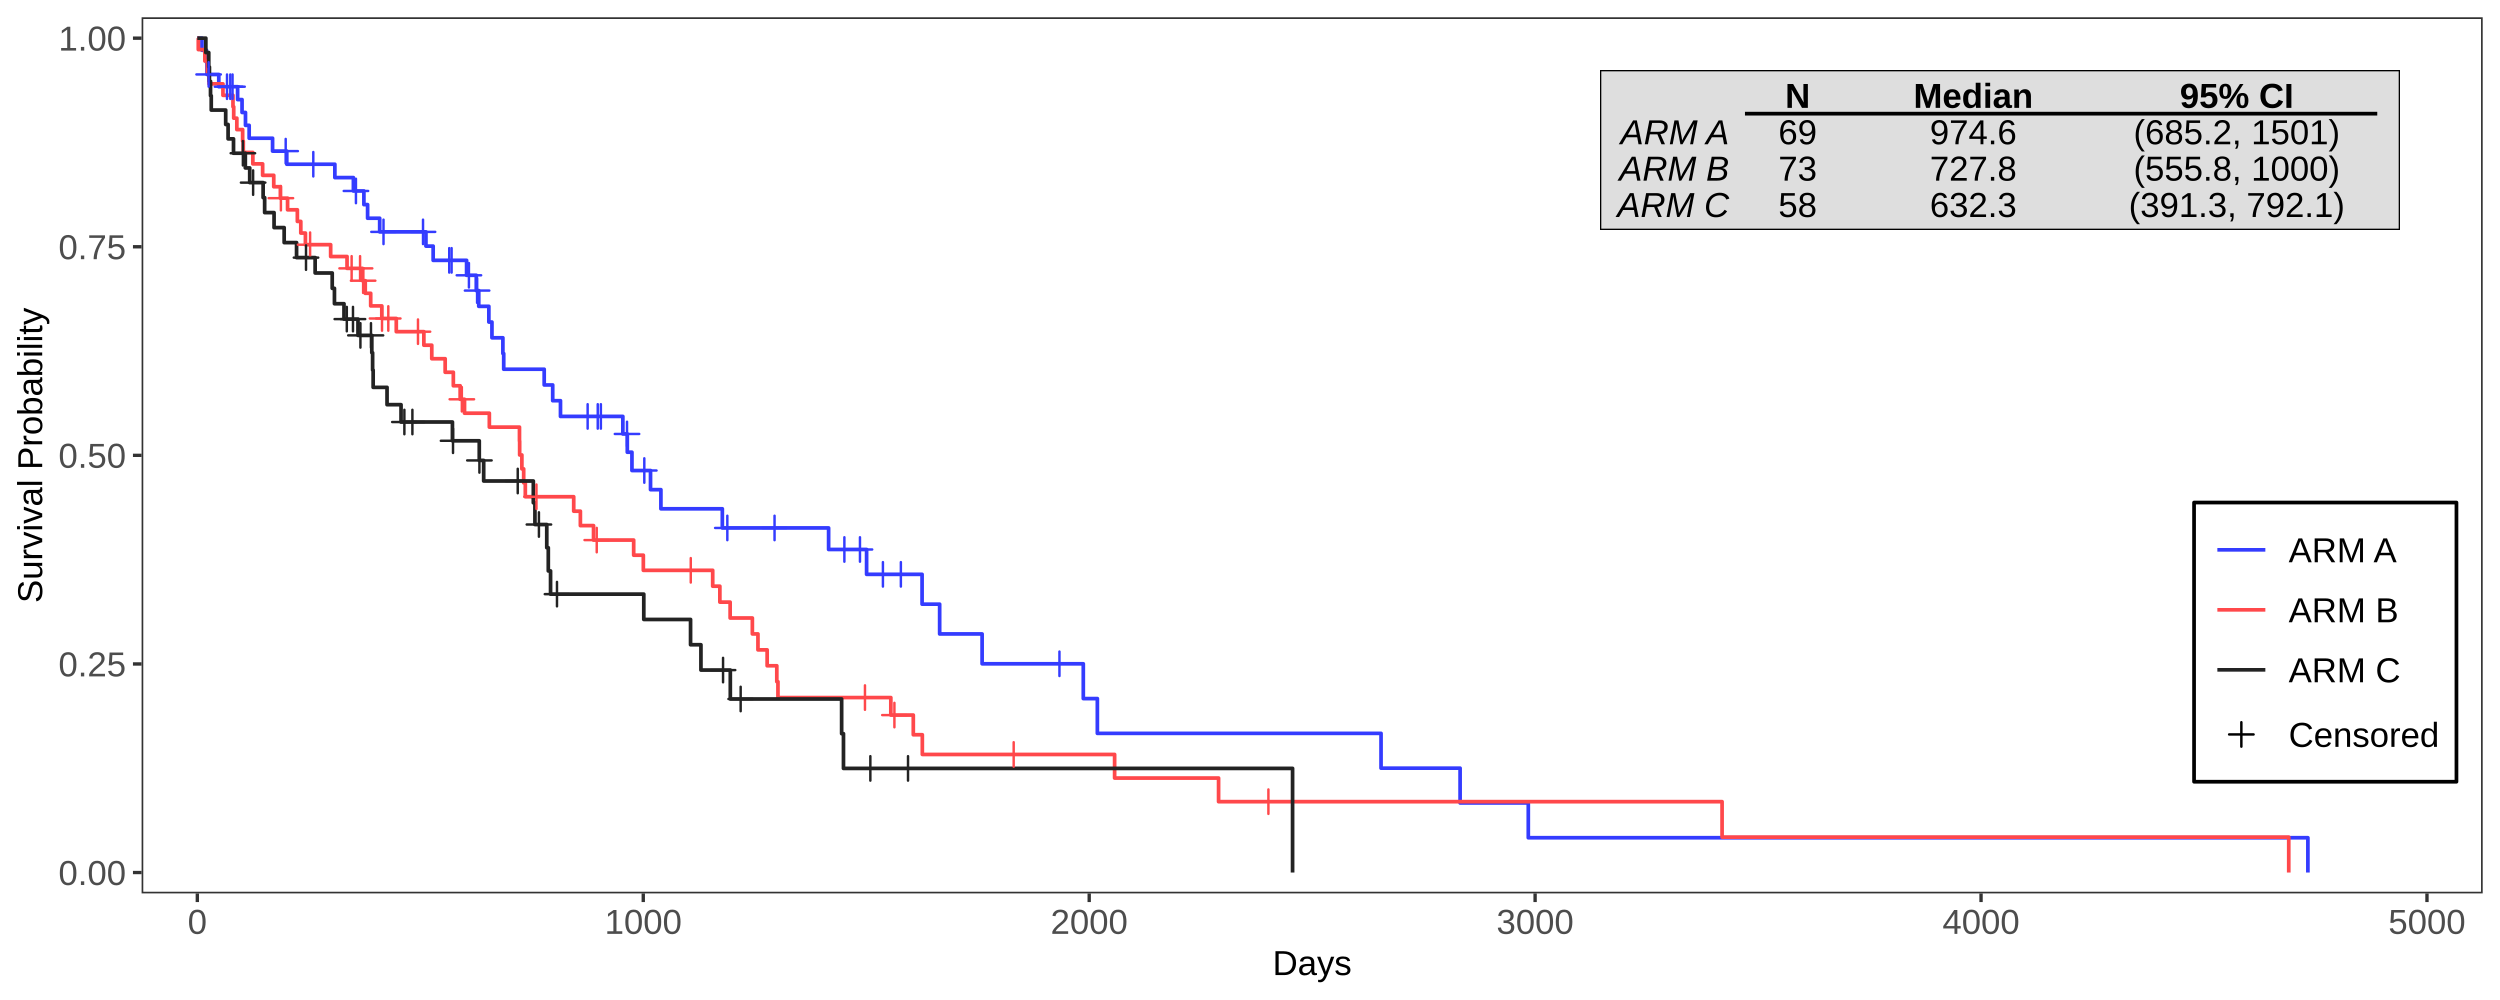
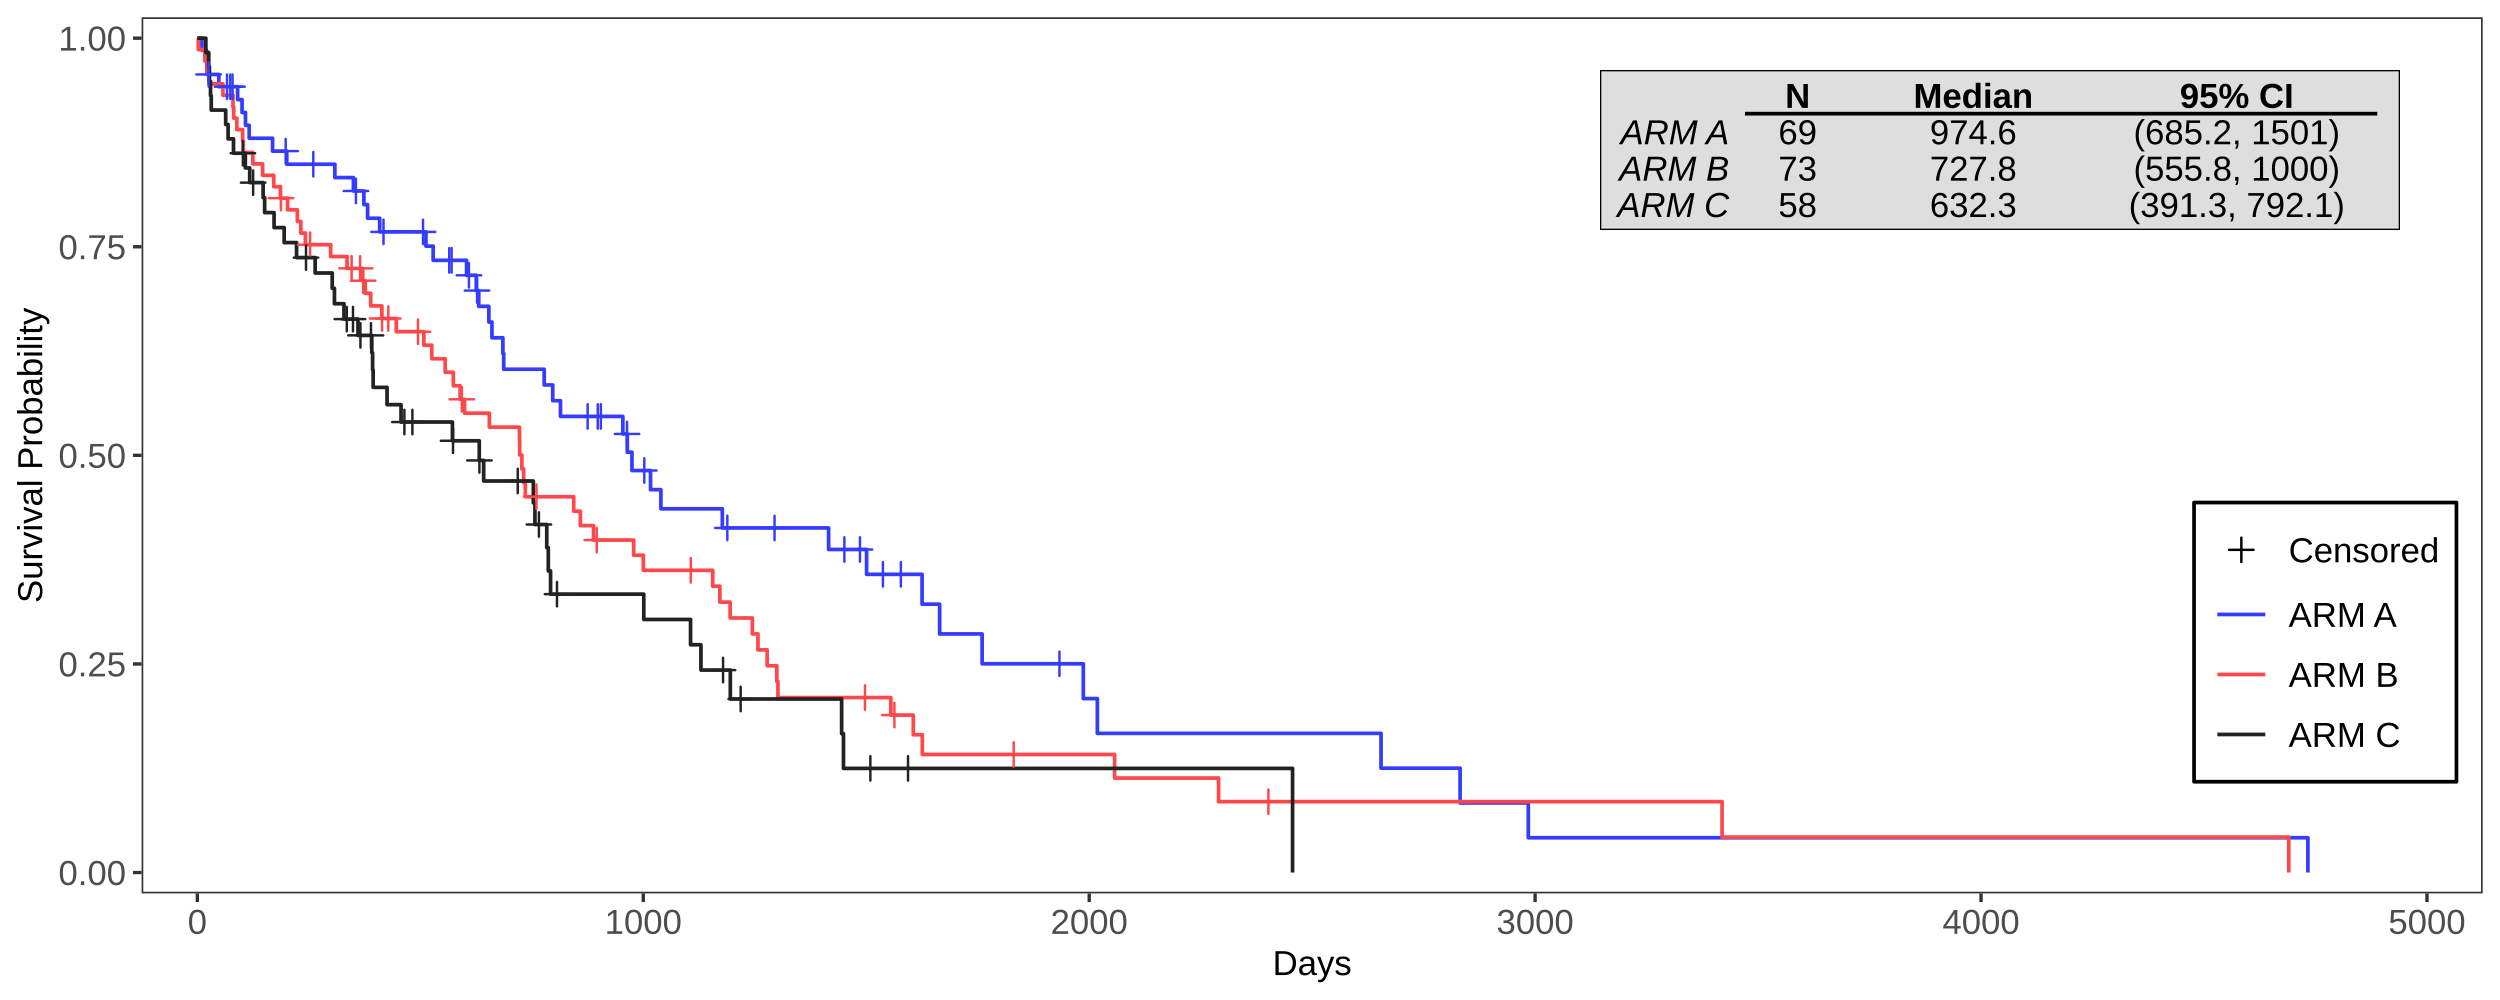
<svg xmlns="http://www.w3.org/2000/svg" class="svglite" width="720.00pt" height="288.00pt" viewBox="0 0 720.00 288.00">
  <defs>
    <style type="text/css">
    .svglite line, .svglite polyline, .svglite polygon, .svglite path, .svglite rect, .svglite circle {
      fill: none;
      stroke: #000000;
      stroke-linecap: round;
      stroke-linejoin: round;
      stroke-miterlimit: 10.00;
    }
    .svglite text {
      white-space: pre;
    }
  </style>
  </defs>
  <rect width="100%" height="100%" style="stroke: none; fill: none;" />
  <defs>
    <clipPath id="cpMC4wMHw3MjAuMDB8MC4wMHwyODguMDA=">
      <rect x="0.00" y="0.00" width="720.00" height="288.00" />
    </clipPath>
  </defs>
  <g clip-path="url(#cpMC4wMHw3MjAuMDB8MC4wMHwyODguMDA=)">
    <rect x="0.00" y="0.00" width="720.00" height="288.00" style="stroke-width: 0.97; stroke: #FFFFFF; fill: #FFFFFF;" />
  </g>
  <defs>
    <clipPath id="cpNDAuNzh8NzE1LjAyfDQuOTh8MjU3LjMw">
      <rect x="40.78" y="4.98" width="674.24" height="252.32" />
    </clipPath>
  </defs>
  <g clip-path="url(#cpNDAuNzh8NzE1LjAyfDQuOTh8MjU3LjMw)">
    <rect x="40.78" y="4.98" width="674.24" height="252.32" style="stroke-width: 0.97; stroke: none; fill: #FFFFFF;" />
    <polyline points="56.83,10.99 58.16,10.99 58.16,14.47 59.47,14.47 59.47,17.95 59.60,17.95 59.60,21.44 60.09,21.44 60.09,21.44 63.01,21.44 63.01,24.97 65.38,24.97 65.38,24.97 66.32,24.97 66.32,24.97 66.97,24.97 66.97,24.97 68.43,24.97 68.43,28.68 69.71,28.68 69.71,32.39 70.70,32.39 70.70,36.10 71.76,36.10 71.76,39.81 78.50,39.81 78.50,43.52 82.28,43.52 82.28,43.52 82.59,43.52 82.59,47.30 90.23,47.30 90.23,47.30 96.44,47.30 96.44,51.15 101.78,51.15 101.78,55.00 102.51,55.00 102.51,55.00 104.80,55.00 104.80,58.93 105.87,58.93 105.87,62.85 109.35,62.85 109.35,66.78 110.45,66.78 110.45,66.78 121.83,66.78 121.83,66.78 122.67,66.78 122.67,70.88 124.75,70.88 124.75,74.98 129.38,74.98 129.38,74.98 130.06,74.98 130.06,74.98 134.38,74.98 134.38,79.28 135.05,79.28 135.05,79.28 137.17,79.28 137.17,83.69 137.40,83.69 137.40,83.69 137.88,83.69 137.88,88.22 140.79,88.22 140.79,92.75 141.68,92.75 141.68,97.28 144.83,97.28 144.83,101.81 145.07,101.81 145.07,106.34 156.73,106.34 156.73,110.87 159.18,110.87 159.18,115.40 161.42,115.40 161.42,119.93 169.24,119.93 169.24,119.93 172.15,119.93 172.15,119.93 173.05,119.93 173.05,119.93 179.38,119.93 179.38,124.98 180.58,124.98 180.58,124.98 180.66,124.98 180.66,130.24 182.00,130.24 182.00,135.51 185.56,135.51 185.56,135.51 187.35,135.51 187.35,141.02 190.34,141.02 190.34,146.53 208.03,146.53 208.03,152.05 209.47,152.05 209.47,152.05 223.07,152.05 223.07,152.05 238.64,152.05 238.64,158.25 243.18,158.25 243.18,158.25 247.67,158.25 247.67,158.25 249.58,158.25 249.58,165.41 254.28,165.41 254.28,165.41 259.45,165.41 259.45,165.41 265.56,165.41 265.56,174.00 270.62,174.00 270.62,182.58 282.85,182.58 282.85,191.17 305.12,191.17 305.12,191.17 311.99,191.17 311.99,201.19 316.04,201.19 316.04,211.21 397.74,211.21 397.74,221.23 420.51,221.23 420.51,231.25 440.15,231.25 440.15,241.27 664.67,241.27 664.67,251.29 " style="stroke-width: 1.07; stroke: #343CFF; stroke-linecap: butt;" />
    <polyline points="56.83,10.99 57.11,10.99 57.11,14.28 59.00,14.28 59.00,17.57 59.73,17.57 59.73,20.86 60.20,20.86 60.20,24.16 64.21,24.16 64.21,27.45 67.10,27.45 67.10,30.74 67.31,30.74 67.31,34.03 68.21,34.03 68.21,37.32 69.88,37.32 69.88,40.62 70.07,40.62 70.07,43.91 72.82,43.91 72.82,47.20 75.64,47.20 75.64,50.49 78.84,50.49 78.84,53.78 80.75,53.78 80.75,57.07 80.90,57.07 80.90,57.07 82.82,57.07 82.82,60.42 85.64,60.42 85.64,63.77 86.63,63.77 86.63,67.12 87.96,67.12 87.96,70.47 89.31,70.47 89.31,70.47 95.23,70.47 95.23,73.88 99.95,73.88 99.95,77.29 101.27,77.29 101.27,77.29 103.70,77.29 103.70,77.29 104.40,77.29 104.40,80.84 104.58,80.84 104.58,80.84 105.19,80.84 105.19,84.47 106.76,84.47 106.76,88.10 109.96,88.10 109.96,91.72 110.02,91.72 110.02,91.72 111.83,91.72 111.83,91.72 114.13,91.72 114.13,95.52 120.38,95.52 120.38,95.52 122.07,95.52 122.07,99.42 124.35,99.42 124.35,103.31 128.21,103.31 128.21,107.21 130.56,107.21 130.56,111.10 132.53,111.10 132.53,114.99 133.01,114.99 133.01,114.99 133.78,114.99 133.78,119.00 140.93,119.00 140.93,123.01 149.61,123.01 149.61,127.02 149.66,127.02 149.66,131.03 150.30,131.03 150.30,135.04 150.82,135.04 150.82,139.05 151.29,139.05 151.29,143.06 154.50,143.06 154.50,143.06 165.23,143.06 165.23,147.22 167.15,147.22 167.15,151.38 170.94,151.38 170.94,155.54 171.86,155.54 171.86,155.54 182.50,155.54 182.50,159.90 185.28,159.90 185.28,164.25 198.94,164.25 198.94,164.25 205.26,164.25 205.26,168.83 207.32,168.83 207.32,173.41 210.28,173.41 210.28,177.99 216.68,177.99 216.68,182.57 218.29,182.57 218.29,187.16 220.94,187.16 220.94,191.74 223.72,191.74 223.72,196.32 224.05,196.32 224.05,200.90 249.11,200.90 249.11,200.90 256.56,200.90 256.56,205.94 257.59,205.94 257.59,205.94 263.03,205.94 263.03,211.61 265.63,211.61 265.63,217.28 291.94,217.28 291.94,217.28 321.01,217.28 321.01,224.08 350.95,224.08 350.95,230.88 365.30,230.88 365.30,230.88 495.96,230.88 495.96,241.09 659.16,241.09 659.16,251.29 " style="stroke-width: 1.07; stroke: #FF484B; stroke-linecap: butt;" />
    <polyline points="56.83,10.99 59.28,10.99 59.28,15.13 60.12,15.13 60.12,19.28 60.31,19.28 60.31,23.42 60.63,23.42 60.63,27.56 60.84,27.56 60.84,31.70 65.00,31.70 65.00,35.85 65.69,35.85 65.69,39.99 67.25,39.99 67.25,44.13 69.95,44.13 69.95,44.13 70.65,44.13 70.65,48.36 71.92,48.36 71.92,52.59 72.90,52.59 72.90,52.59 75.78,52.59 75.78,56.91 76.22,56.91 76.22,61.23 78.93,61.23 78.93,65.55 81.84,65.55 81.84,69.87 85.41,69.87 85.41,74.19 88.13,74.19 88.13,74.19 90.76,74.19 90.76,78.62 95.68,78.62 95.68,83.04 96.32,83.04 96.32,87.47 99.07,87.47 99.07,91.90 99.88,91.90 99.88,91.90 101.66,91.90 101.66,91.90 103.10,91.90 103.10,96.59 103.80,96.59 103.80,96.59 106.84,96.59 106.84,96.59 107.08,96.59 107.08,101.58 107.31,101.58 107.31,106.57 107.47,106.57 107.47,111.56 111.47,111.56 111.47,116.55 115.50,116.55 115.50,121.54 116.46,121.54 116.46,121.54 118.77,121.54 118.77,121.54 130.30,121.54 130.30,126.95 130.47,126.95 130.47,126.95 138.03,126.95 138.03,132.60 138.07,132.60 138.07,132.60 139.30,132.60 139.30,138.53 149.11,138.53 149.11,138.53 153.60,138.53 153.60,144.80 154.06,144.80 154.06,151.06 155.21,151.06 155.21,151.06 157.47,151.06 157.47,157.74 157.91,157.74 157.91,164.43 158.56,164.43 158.56,171.11 160.41,171.11 160.41,171.11 185.41,171.11 185.41,178.40 198.88,178.40 198.88,185.69 201.87,185.69 201.87,192.98 208.24,192.98 208.24,192.98 210.33,192.98 210.33,201.31 213.31,201.31 213.31,201.31 242.39,201.31 242.39,211.30 242.92,211.30 242.92,221.30 250.66,221.30 250.66,221.30 261.51,221.30 261.51,221.30 372.26,221.30 372.26,251.29 " style="stroke-width: 1.07; stroke: #232323; stroke-linecap: butt;" />
    <line x1="56.57" y1="21.44" x2="63.60" y2="21.44" style="stroke-width: 0.71; stroke: #343CFF;" />
    <line x1="60.09" y1="24.96" x2="60.09" y2="17.92" style="stroke-width: 0.71; stroke: #343CFF;" />
    <line x1="61.86" y1="24.97" x2="68.90" y2="24.97" style="stroke-width: 0.71; stroke: #343CFF;" />
    <line x1="65.38" y1="28.49" x2="65.38" y2="21.45" style="stroke-width: 0.71; stroke: #343CFF;" />
    <line x1="62.80" y1="24.97" x2="69.84" y2="24.97" style="stroke-width: 0.71; stroke: #343CFF;" />
    <line x1="66.32" y1="28.49" x2="66.32" y2="21.45" style="stroke-width: 0.71; stroke: #343CFF;" />
    <line x1="63.45" y1="24.97" x2="70.49" y2="24.97" style="stroke-width: 0.71; stroke: #343CFF;" />
    <line x1="66.97" y1="28.49" x2="66.97" y2="21.45" style="stroke-width: 0.71; stroke: #343CFF;" />
    <line x1="78.76" y1="43.52" x2="85.79" y2="43.52" style="stroke-width: 0.71; stroke: #343CFF;" />
    <line x1="82.28" y1="47.04" x2="82.28" y2="40.01" style="stroke-width: 0.71; stroke: #343CFF;" />
    <line x1="86.71" y1="47.30" x2="93.75" y2="47.30" style="stroke-width: 0.71; stroke: #343CFF;" />
    <line x1="90.23" y1="50.82" x2="90.23" y2="43.78" style="stroke-width: 0.71; stroke: #343CFF;" />
    <line x1="98.99" y1="55.00" x2="106.03" y2="55.00" style="stroke-width: 0.71; stroke: #343CFF;" />
    <line x1="102.51" y1="58.52" x2="102.51" y2="51.48" style="stroke-width: 0.71; stroke: #343CFF;" />
    <line x1="106.93" y1="66.78" x2="113.97" y2="66.78" style="stroke-width: 0.71; stroke: #343CFF;" />
    <line x1="110.45" y1="70.30" x2="110.45" y2="63.26" style="stroke-width: 0.71; stroke: #343CFF;" />
    <line x1="118.31" y1="66.78" x2="125.35" y2="66.78" style="stroke-width: 0.71; stroke: #343CFF;" />
    <line x1="121.83" y1="70.30" x2="121.83" y2="63.26" style="stroke-width: 0.71; stroke: #343CFF;" />
    <line x1="125.86" y1="74.98" x2="132.90" y2="74.98" style="stroke-width: 0.71; stroke: #343CFF;" />
    <line x1="129.38" y1="78.50" x2="129.38" y2="71.46" style="stroke-width: 0.71; stroke: #343CFF;" />
    <line x1="126.54" y1="74.98" x2="133.58" y2="74.98" style="stroke-width: 0.71; stroke: #343CFF;" />
    <line x1="130.06" y1="78.50" x2="130.06" y2="71.46" style="stroke-width: 0.71; stroke: #343CFF;" />
    <line x1="131.53" y1="79.28" x2="138.57" y2="79.28" style="stroke-width: 0.71; stroke: #343CFF;" />
    <line x1="135.05" y1="82.80" x2="135.05" y2="75.76" style="stroke-width: 0.71; stroke: #343CFF;" />
    <line x1="133.88" y1="83.69" x2="140.92" y2="83.69" style="stroke-width: 0.71; stroke: #343CFF;" />
    <line x1="137.40" y1="87.21" x2="137.40" y2="80.17" style="stroke-width: 0.71; stroke: #343CFF;" />
    <line x1="165.72" y1="119.93" x2="172.76" y2="119.93" style="stroke-width: 0.71; stroke: #343CFF;" />
    <line x1="169.24" y1="123.45" x2="169.24" y2="116.41" style="stroke-width: 0.71; stroke: #343CFF;" />
    <line x1="168.63" y1="119.93" x2="175.67" y2="119.93" style="stroke-width: 0.71; stroke: #343CFF;" />
    <line x1="172.15" y1="123.45" x2="172.15" y2="116.41" style="stroke-width: 0.71; stroke: #343CFF;" />
    <line x1="169.53" y1="119.93" x2="176.56" y2="119.93" style="stroke-width: 0.71; stroke: #343CFF;" />
    <line x1="173.05" y1="123.45" x2="173.05" y2="116.41" style="stroke-width: 0.71; stroke: #343CFF;" />
    <line x1="177.06" y1="124.98" x2="184.10" y2="124.98" style="stroke-width: 0.71; stroke: #343CFF;" />
    <line x1="180.58" y1="128.50" x2="180.58" y2="121.46" style="stroke-width: 0.71; stroke: #343CFF;" />
    <line x1="182.04" y1="135.51" x2="189.08" y2="135.51" style="stroke-width: 0.71; stroke: #343CFF;" />
    <line x1="185.56" y1="139.03" x2="185.56" y2="131.99" style="stroke-width: 0.71; stroke: #343CFF;" />
    <line x1="205.95" y1="152.05" x2="212.99" y2="152.05" style="stroke-width: 0.71; stroke: #343CFF;" />
    <line x1="209.47" y1="155.57" x2="209.47" y2="148.53" style="stroke-width: 0.71; stroke: #343CFF;" />
    <line x1="219.55" y1="152.05" x2="226.59" y2="152.05" style="stroke-width: 0.71; stroke: #343CFF;" />
    <line x1="223.07" y1="155.57" x2="223.07" y2="148.53" style="stroke-width: 0.71; stroke: #343CFF;" />
    <line x1="239.66" y1="158.25" x2="246.70" y2="158.25" style="stroke-width: 0.71; stroke: #343CFF;" />
    <line x1="243.18" y1="161.77" x2="243.18" y2="154.73" style="stroke-width: 0.71; stroke: #343CFF;" />
    <line x1="244.15" y1="158.25" x2="251.19" y2="158.25" style="stroke-width: 0.71; stroke: #343CFF;" />
    <line x1="247.67" y1="161.77" x2="247.67" y2="154.73" style="stroke-width: 0.71; stroke: #343CFF;" />
    <line x1="250.76" y1="165.41" x2="257.80" y2="165.41" style="stroke-width: 0.71; stroke: #343CFF;" />
    <line x1="254.28" y1="168.93" x2="254.28" y2="161.89" style="stroke-width: 0.71; stroke: #343CFF;" />
    <line x1="255.93" y1="165.41" x2="262.97" y2="165.41" style="stroke-width: 0.71; stroke: #343CFF;" />
    <line x1="259.45" y1="168.93" x2="259.45" y2="161.89" style="stroke-width: 0.71; stroke: #343CFF;" />
    <line x1="301.60" y1="191.17" x2="308.64" y2="191.17" style="stroke-width: 0.71; stroke: #343CFF;" />
    <line x1="305.12" y1="194.69" x2="305.12" y2="187.65" style="stroke-width: 0.71; stroke: #343CFF;" />
    <line x1="77.38" y1="57.07" x2="84.42" y2="57.07" style="stroke-width: 0.71; stroke: #FF484B;" />
    <line x1="80.90" y1="60.59" x2="80.90" y2="53.56" style="stroke-width: 0.71; stroke: #FF484B;" />
    <line x1="85.79" y1="70.47" x2="92.82" y2="70.47" style="stroke-width: 0.71; stroke: #FF484B;" />
    <line x1="89.31" y1="73.99" x2="89.31" y2="66.95" style="stroke-width: 0.71; stroke: #FF484B;" />
    <line x1="97.75" y1="77.29" x2="104.79" y2="77.29" style="stroke-width: 0.71; stroke: #FF484B;" />
    <line x1="101.27" y1="80.81" x2="101.27" y2="73.77" style="stroke-width: 0.71; stroke: #FF484B;" />
    <line x1="100.18" y1="77.29" x2="107.22" y2="77.29" style="stroke-width: 0.71; stroke: #FF484B;" />
    <line x1="103.70" y1="80.81" x2="103.70" y2="73.77" style="stroke-width: 0.71; stroke: #FF484B;" />
    <line x1="101.06" y1="80.84" x2="108.10" y2="80.84" style="stroke-width: 0.71; stroke: #FF484B;" />
    <line x1="104.58" y1="84.36" x2="104.58" y2="77.32" style="stroke-width: 0.71; stroke: #FF484B;" />
    <line x1="106.50" y1="91.72" x2="113.54" y2="91.72" style="stroke-width: 0.71; stroke: #FF484B;" />
    <line x1="110.02" y1="95.24" x2="110.02" y2="88.20" style="stroke-width: 0.71; stroke: #FF484B;" />
    <line x1="108.31" y1="91.72" x2="115.34" y2="91.72" style="stroke-width: 0.71; stroke: #FF484B;" />
    <line x1="111.83" y1="95.24" x2="111.83" y2="88.20" style="stroke-width: 0.71; stroke: #FF484B;" />
    <line x1="116.86" y1="95.52" x2="123.90" y2="95.52" style="stroke-width: 0.71; stroke: #FF484B;" />
    <line x1="120.38" y1="99.04" x2="120.38" y2="92.00" style="stroke-width: 0.71; stroke: #FF484B;" />
    <line x1="129.49" y1="114.99" x2="136.53" y2="114.99" style="stroke-width: 0.71; stroke: #FF484B;" />
    <line x1="133.01" y1="118.51" x2="133.01" y2="111.48" style="stroke-width: 0.71; stroke: #FF484B;" />
    <line x1="150.99" y1="143.06" x2="158.02" y2="143.06" style="stroke-width: 0.71; stroke: #FF484B;" />
    <line x1="154.50" y1="146.57" x2="154.50" y2="139.54" style="stroke-width: 0.71; stroke: #FF484B;" />
    <line x1="168.34" y1="155.54" x2="175.38" y2="155.54" style="stroke-width: 0.71; stroke: #FF484B;" />
    <line x1="171.86" y1="159.06" x2="171.86" y2="152.03" style="stroke-width: 0.71; stroke: #FF484B;" />
    <line x1="195.42" y1="164.25" x2="202.46" y2="164.25" style="stroke-width: 0.71; stroke: #FF484B;" />
    <line x1="198.94" y1="167.77" x2="198.94" y2="160.73" style="stroke-width: 0.71; stroke: #FF484B;" />
    <line x1="245.59" y1="200.90" x2="252.63" y2="200.90" style="stroke-width: 0.71; stroke: #FF484B;" />
    <line x1="249.11" y1="204.42" x2="249.11" y2="197.38" style="stroke-width: 0.71; stroke: #FF484B;" />
    <line x1="254.07" y1="205.94" x2="261.11" y2="205.94" style="stroke-width: 0.71; stroke: #FF484B;" />
    <line x1="257.59" y1="209.46" x2="257.59" y2="202.42" style="stroke-width: 0.71; stroke: #FF484B;" />
    <line x1="288.42" y1="217.28" x2="295.46" y2="217.28" style="stroke-width: 0.71; stroke: #FF484B;" />
    <line x1="291.94" y1="220.80" x2="291.94" y2="213.76" style="stroke-width: 0.71; stroke: #FF484B;" />
    <line x1="361.79" y1="230.88" x2="368.82" y2="230.88" style="stroke-width: 0.71; stroke: #FF484B;" />
    <line x1="365.30" y1="234.40" x2="365.30" y2="227.36" style="stroke-width: 0.71; stroke: #FF484B;" />
    <line x1="66.43" y1="44.13" x2="73.47" y2="44.13" style="stroke-width: 0.71; stroke: #232323;" />
    <line x1="69.95" y1="47.65" x2="69.95" y2="40.62" style="stroke-width: 0.71; stroke: #232323;" />
    <line x1="69.38" y1="52.59" x2="76.42" y2="52.59" style="stroke-width: 0.71; stroke: #232323;" />
    <line x1="72.90" y1="56.11" x2="72.90" y2="49.07" style="stroke-width: 0.71; stroke: #232323;" />
    <line x1="84.61" y1="74.19" x2="91.65" y2="74.19" style="stroke-width: 0.71; stroke: #232323;" />
    <line x1="88.13" y1="77.71" x2="88.13" y2="70.67" style="stroke-width: 0.71; stroke: #232323;" />
    <line x1="96.36" y1="91.90" x2="103.40" y2="91.90" style="stroke-width: 0.71; stroke: #232323;" />
    <line x1="99.88" y1="95.42" x2="99.88" y2="88.38" style="stroke-width: 0.71; stroke: #232323;" />
    <line x1="98.14" y1="91.90" x2="105.18" y2="91.90" style="stroke-width: 0.71; stroke: #232323;" />
    <line x1="101.66" y1="95.42" x2="101.66" y2="88.38" style="stroke-width: 0.71; stroke: #232323;" />
    <line x1="100.28" y1="96.59" x2="107.32" y2="96.59" style="stroke-width: 0.71; stroke: #232323;" />
    <line x1="103.80" y1="100.11" x2="103.80" y2="93.07" style="stroke-width: 0.71; stroke: #232323;" />
    <line x1="103.32" y1="96.59" x2="110.36" y2="96.59" style="stroke-width: 0.71; stroke: #232323;" />
    <line x1="106.84" y1="100.11" x2="106.84" y2="93.07" style="stroke-width: 0.71; stroke: #232323;" />
    <line x1="112.94" y1="121.54" x2="119.98" y2="121.54" style="stroke-width: 0.71; stroke: #232323;" />
    <line x1="116.46" y1="125.06" x2="116.46" y2="118.02" style="stroke-width: 0.71; stroke: #232323;" />
    <line x1="115.26" y1="121.54" x2="122.29" y2="121.54" style="stroke-width: 0.71; stroke: #232323;" />
    <line x1="118.77" y1="125.06" x2="118.77" y2="118.02" style="stroke-width: 0.71; stroke: #232323;" />
    <line x1="126.96" y1="126.95" x2="133.99" y2="126.95" style="stroke-width: 0.71; stroke: #232323;" />
    <line x1="130.47" y1="130.46" x2="130.47" y2="123.43" style="stroke-width: 0.71; stroke: #232323;" />
    <line x1="134.55" y1="132.60" x2="141.59" y2="132.60" style="stroke-width: 0.71; stroke: #232323;" />
    <line x1="138.07" y1="136.12" x2="138.07" y2="129.08" style="stroke-width: 0.71; stroke: #232323;" />
    <line x1="145.60" y1="138.53" x2="152.63" y2="138.53" style="stroke-width: 0.71; stroke: #232323;" />
    <line x1="149.11" y1="142.05" x2="149.11" y2="135.01" style="stroke-width: 0.71; stroke: #232323;" />
    <line x1="151.69" y1="151.06" x2="158.73" y2="151.06" style="stroke-width: 0.71; stroke: #232323;" />
    <line x1="155.21" y1="154.58" x2="155.21" y2="147.54" style="stroke-width: 0.71; stroke: #232323;" />
    <line x1="156.89" y1="171.11" x2="163.93" y2="171.11" style="stroke-width: 0.71; stroke: #232323;" />
    <line x1="160.41" y1="174.63" x2="160.41" y2="167.59" style="stroke-width: 0.71; stroke: #232323;" />
    <line x1="204.72" y1="192.98" x2="211.76" y2="192.98" style="stroke-width: 0.71; stroke: #232323;" />
    <line x1="208.24" y1="196.50" x2="208.24" y2="189.46" style="stroke-width: 0.71; stroke: #232323;" />
    <line x1="209.79" y1="201.31" x2="216.83" y2="201.31" style="stroke-width: 0.71; stroke: #232323;" />
    <line x1="213.31" y1="204.83" x2="213.31" y2="197.79" style="stroke-width: 0.71; stroke: #232323;" />
    <line x1="247.14" y1="221.30" x2="254.17" y2="221.30" style="stroke-width: 0.71; stroke: #232323;" />
    <line x1="250.66" y1="224.82" x2="250.66" y2="217.78" style="stroke-width: 0.71; stroke: #232323;" />
    <line x1="257.99" y1="221.30" x2="265.03" y2="221.30" style="stroke-width: 0.71; stroke: #232323;" />
    <line x1="261.51" y1="224.82" x2="261.51" y2="217.78" style="stroke-width: 0.71; stroke: #232323;" />
    <rect x="40.78" y="4.98" width="674.24" height="252.32" style="stroke-width: 0.97; stroke: #333333;" />
  </g>
  <g clip-path="url(#cpMC4wMHw3MjAuMDB8MC4wMHwyODguMDA=)">
    <text x="36.30" y="254.88" text-anchor="end" style="font-size: 10.00px;fill: #4D4D4D; font-family: &quot;Arial&quot;;" textLength="19.48px" lengthAdjust="spacingAndGlyphs">0.00</text>
    <text x="36.30" y="194.80" text-anchor="end" style="font-size: 10.00px;fill: #4D4D4D; font-family: &quot;Arial&quot;;" textLength="19.48px" lengthAdjust="spacingAndGlyphs">0.25</text>
    <text x="36.30" y="134.72" text-anchor="end" style="font-size: 10.00px;fill: #4D4D4D; font-family: &quot;Arial&quot;;" textLength="19.48px" lengthAdjust="spacingAndGlyphs">0.50</text>
    <text x="36.30" y="74.65" text-anchor="end" style="font-size: 10.00px;fill: #4D4D4D; font-family: &quot;Arial&quot;;" textLength="19.48px" lengthAdjust="spacingAndGlyphs">0.75</text>
    <text x="36.30" y="14.57" text-anchor="end" style="font-size: 10.00px;fill: #4D4D4D; font-family: &quot;Arial&quot;;" textLength="19.48px" lengthAdjust="spacingAndGlyphs">1.00</text>
    <polyline points="38.29,251.29 40.78,251.29 " style="stroke-width: 0.97; stroke: #333333; stroke-linecap: butt;" />
    <polyline points="38.29,191.22 40.78,191.22 " style="stroke-width: 0.97; stroke: #333333; stroke-linecap: butt;" />
    <polyline points="38.29,131.14 40.78,131.14 " style="stroke-width: 0.97; stroke: #333333; stroke-linecap: butt;" />
    <polyline points="38.29,71.07 40.78,71.07 " style="stroke-width: 0.97; stroke: #333333; stroke-linecap: butt;" />
    <polyline points="38.29,10.99 40.78,10.99 " style="stroke-width: 0.97; stroke: #333333; stroke-linecap: butt;" />
    <polyline points="56.83,259.79 56.83,257.30 " style="stroke-width: 0.97; stroke: #333333; stroke-linecap: butt;" />
    <polyline points="185.26,259.79 185.26,257.30 " style="stroke-width: 0.97; stroke: #333333; stroke-linecap: butt;" />
    <polyline points="313.69,259.79 313.69,257.30 " style="stroke-width: 0.97; stroke: #333333; stroke-linecap: butt;" />
    <polyline points="442.11,259.79 442.11,257.30 " style="stroke-width: 0.97; stroke: #333333; stroke-linecap: butt;" />
    <polyline points="570.54,259.79 570.54,257.30 " style="stroke-width: 0.97; stroke: #333333; stroke-linecap: butt;" />
    <polyline points="698.97,259.79 698.97,257.30 " style="stroke-width: 0.97; stroke: #333333; stroke-linecap: butt;" />
    <text x="56.83" y="268.95" text-anchor="middle" style="font-size: 10.00px;fill: #4D4D4D; font-family: &quot;Arial&quot;;" textLength="5.57px" lengthAdjust="spacingAndGlyphs">0</text>
    <text x="185.26" y="268.95" text-anchor="middle" style="font-size: 10.00px;fill: #4D4D4D; font-family: &quot;Arial&quot;;" textLength="22.26px" lengthAdjust="spacingAndGlyphs">1000</text>
    <text x="313.69" y="268.95" text-anchor="middle" style="font-size: 10.00px;fill: #4D4D4D; font-family: &quot;Arial&quot;;" textLength="22.26px" lengthAdjust="spacingAndGlyphs">2000</text>
    <text x="442.11" y="268.95" text-anchor="middle" style="font-size: 10.00px;fill: #4D4D4D; font-family: &quot;Arial&quot;;" textLength="22.26px" lengthAdjust="spacingAndGlyphs">3000</text>
    <text x="570.54" y="268.95" text-anchor="middle" style="font-size: 10.00px;fill: #4D4D4D; font-family: &quot;Arial&quot;;" textLength="22.26px" lengthAdjust="spacingAndGlyphs">4000</text>
    <text x="698.97" y="268.95" text-anchor="middle" style="font-size: 10.00px;fill: #4D4D4D; font-family: &quot;Arial&quot;;" textLength="22.26px" lengthAdjust="spacingAndGlyphs">5000</text>
    <text x="377.90" y="280.82" text-anchor="middle" style="font-size: 10.00px; font-family: &quot;Arial&quot;;" textLength="22.80px" lengthAdjust="spacingAndGlyphs">Days</text>
    <text transform="translate(12.15,131.14) rotate(-90)" text-anchor="middle" style="font-size: 10.00px; font-family: &quot;Arial&quot;;" textLength="85.09px" lengthAdjust="spacingAndGlyphs">Survival Probability</text>
    <rect x="631.89" y="144.73" width="75.57" height="80.41" style="stroke-width: 1.07; fill: #FFFFFF;" />
    <rect x="636.87" y="149.71" width="17.28" height="17.28" style="stroke-width: 0.97; stroke: none; fill: #FFFFFF;" />
-     <line x1="638.60" y1="158.35" x2="652.42" y2="158.35" style="stroke-width: 1.07; stroke: #343CFF; stroke-linecap: butt;" />
-     <rect x="636.87" y="166.99" width="17.28" height="17.28" style="stroke-width: 0.97; stroke: none; fill: #FFFFFF;" />
-     <line x1="638.60" y1="175.63" x2="652.42" y2="175.63" style="stroke-width: 1.07; stroke: #FF484B; stroke-linecap: butt;" />
-     <rect x="636.87" y="184.27" width="17.28" height="17.28" style="stroke-width: 0.97; stroke: none; fill: #FFFFFF;" />
-     <line x1="638.60" y1="192.91" x2="652.42" y2="192.91" style="stroke-width: 1.07; stroke: #232323; stroke-linecap: butt;" />
-     <text x="659.13" y="161.94" style="font-size: 10.00px; font-family: &quot;Arial&quot;;" textLength="31.11px" lengthAdjust="spacingAndGlyphs">ARM A</text>
-     <text x="659.13" y="179.22" style="font-size: 10.00px; font-family: &quot;Arial&quot;;" textLength="31.67px" lengthAdjust="spacingAndGlyphs">ARM B</text>
-     <text x="659.13" y="196.50" style="font-size: 10.00px; font-family: &quot;Arial&quot;;" textLength="32.22px" lengthAdjust="spacingAndGlyphs">ARM C</text>
+     <line x1="641.99" y1="158.35" x2="649.03" y2="158.35" style="stroke-width: 0.71;" />
+     <line x1="645.51" y1="161.87" x2="645.51" y2="154.84" style="stroke-width: 0.71;" />
+     <text x="659.13" y="161.94" style="font-size: 10.00px; font-family: &quot;Arial&quot;;" textLength="43.39px" lengthAdjust="spacingAndGlyphs">Censored</text>
+     <rect x="636.87" y="168.32" width="17.28" height="17.28" style="stroke-width: 0.97; stroke: none; fill: #FFFFFF;" />
+     <line x1="638.60" y1="176.96" x2="652.42" y2="176.96" style="stroke-width: 1.07; stroke: #343CFF; stroke-linecap: butt;" />
+     <rect x="636.87" y="185.60" width="17.28" height="17.28" style="stroke-width: 0.97; stroke: none; fill: #FFFFFF;" />
+     <line x1="638.60" y1="194.24" x2="652.42" y2="194.24" style="stroke-width: 1.07; stroke: #FF484B; stroke-linecap: butt;" />
    <rect x="636.87" y="202.88" width="17.28" height="17.28" style="stroke-width: 0.97; stroke: none; fill: #FFFFFF;" />
-     <line x1="641.99" y1="211.52" x2="649.03" y2="211.52" style="stroke-width: 0.71;" />
-     <line x1="645.51" y1="215.04" x2="645.51" y2="208.00" style="stroke-width: 0.71;" />
-     <text x="659.13" y="215.10" style="font-size: 10.00px; font-family: &quot;Arial&quot;;" textLength="43.39px" lengthAdjust="spacingAndGlyphs">Censored</text>
+     <line x1="638.60" y1="211.52" x2="652.42" y2="211.52" style="stroke-width: 1.07; stroke: #232323; stroke-linecap: butt;" />
+     <text x="659.13" y="180.54" style="font-size: 10.00px; font-family: &quot;Arial&quot;;" textLength="31.11px" lengthAdjust="spacingAndGlyphs">ARM A</text>
+     <text x="659.13" y="197.82" style="font-size: 10.00px; font-family: &quot;Arial&quot;;" textLength="31.67px" lengthAdjust="spacingAndGlyphs">ARM B</text>
+     <text x="659.13" y="215.10" style="font-size: 10.00px; font-family: &quot;Arial&quot;;" textLength="32.22px" lengthAdjust="spacingAndGlyphs">ARM C</text>
  </g>
  <defs>
    <clipPath id="cpNDYwLjgwfDY5MS4yMHwyMC4xNnw2Ni4yNA==">
      <rect x="460.80" y="20.16" width="230.40" height="46.08" />
    </clipPath>
  </defs>
  <g clip-path="url(#cpNDYwLjgwfDY5MS4yMHwyMC4xNnw2Ni4yNA==)">
    <rect x="460.80" y="20.16" width="230.40" height="46.08" style="stroke-width: 0.75; fill: #000000; fill-opacity: 0.13;" />
  </g>
  <g clip-path="url(#cpMC4wMHw3MjAuMDB8MC4wMHwyODguMDA=)">
    <line x1="502.55" y1="32.73" x2="684.65" y2="32.73" style="stroke-width: 1.07; stroke-linecap: butt;" />
    <text x="517.73" y="31.07" text-anchor="middle" style="font-size: 10.00px; font-weight: bold; font-family: &quot;Arial&quot;;" textLength="7.22px" lengthAdjust="spacingAndGlyphs">N</text>
    <text x="517.73" y="41.55" text-anchor="middle" style="font-size: 10.00px; font-family: &quot;Arial&quot;;" textLength="11.13px" lengthAdjust="spacingAndGlyphs">69</text>
    <text x="517.73" y="52.02" text-anchor="middle" style="font-size: 10.00px; font-family: &quot;Arial&quot;;" textLength="11.13px" lengthAdjust="spacingAndGlyphs">73</text>
    <text x="517.73" y="62.49" text-anchor="middle" style="font-size: 10.00px; font-family: &quot;Arial&quot;;" textLength="11.13px" lengthAdjust="spacingAndGlyphs">58</text>
    <text x="568.31" y="31.07" text-anchor="middle" style="font-size: 10.00px; font-weight: bold; font-family: &quot;Arial&quot;;" textLength="34.45px" lengthAdjust="spacingAndGlyphs">Median</text>
    <text x="568.31" y="41.55" text-anchor="middle" style="font-size: 10.00px; font-family: &quot;Arial&quot;;" textLength="25.04px" lengthAdjust="spacingAndGlyphs">974.6</text>
    <text x="568.31" y="52.02" text-anchor="middle" style="font-size: 10.00px; font-family: &quot;Arial&quot;;" textLength="25.04px" lengthAdjust="spacingAndGlyphs">727.8</text>
    <text x="568.31" y="62.49" text-anchor="middle" style="font-size: 10.00px; font-family: &quot;Arial&quot;;" textLength="25.04px" lengthAdjust="spacingAndGlyphs">632.3</text>
    <text x="644.19" y="31.07" text-anchor="middle" style="font-size: 10.00px; font-weight: bold; font-family: &quot;Arial&quot;;" textLength="32.80px" lengthAdjust="spacingAndGlyphs">95% CI</text>
    <text x="644.19" y="41.55" text-anchor="middle" style="font-size: 10.00px; font-family: &quot;Arial&quot;;" textLength="59.53px" lengthAdjust="spacingAndGlyphs">(685.2, 1501)</text>
    <text x="644.19" y="52.02" text-anchor="middle" style="font-size: 10.00px; font-family: &quot;Arial&quot;;" textLength="59.53px" lengthAdjust="spacingAndGlyphs">(555.8, 1000)</text>
    <text x="644.19" y="62.49" text-anchor="middle" style="font-size: 10.00px; font-family: &quot;Arial&quot;;" textLength="62.31px" lengthAdjust="spacingAndGlyphs">(391.3, 792.1)</text>
    <text x="498.00" y="62.49" text-anchor="end" style="font-size: 10.00px; font-style: italic; font-family: &quot;Arial&quot;;" textLength="32.22px" lengthAdjust="spacingAndGlyphs">ARM C</text>
    <text x="498.00" y="52.02" text-anchor="end" style="font-size: 10.00px; font-style: italic; font-family: &quot;Arial&quot;;" textLength="31.67px" lengthAdjust="spacingAndGlyphs">ARM B</text>
    <text x="498.00" y="41.55" text-anchor="end" style="font-size: 10.00px; font-style: italic; font-family: &quot;Arial&quot;;" textLength="31.29px" lengthAdjust="spacingAndGlyphs">ARM A</text>
  </g>
</svg>
